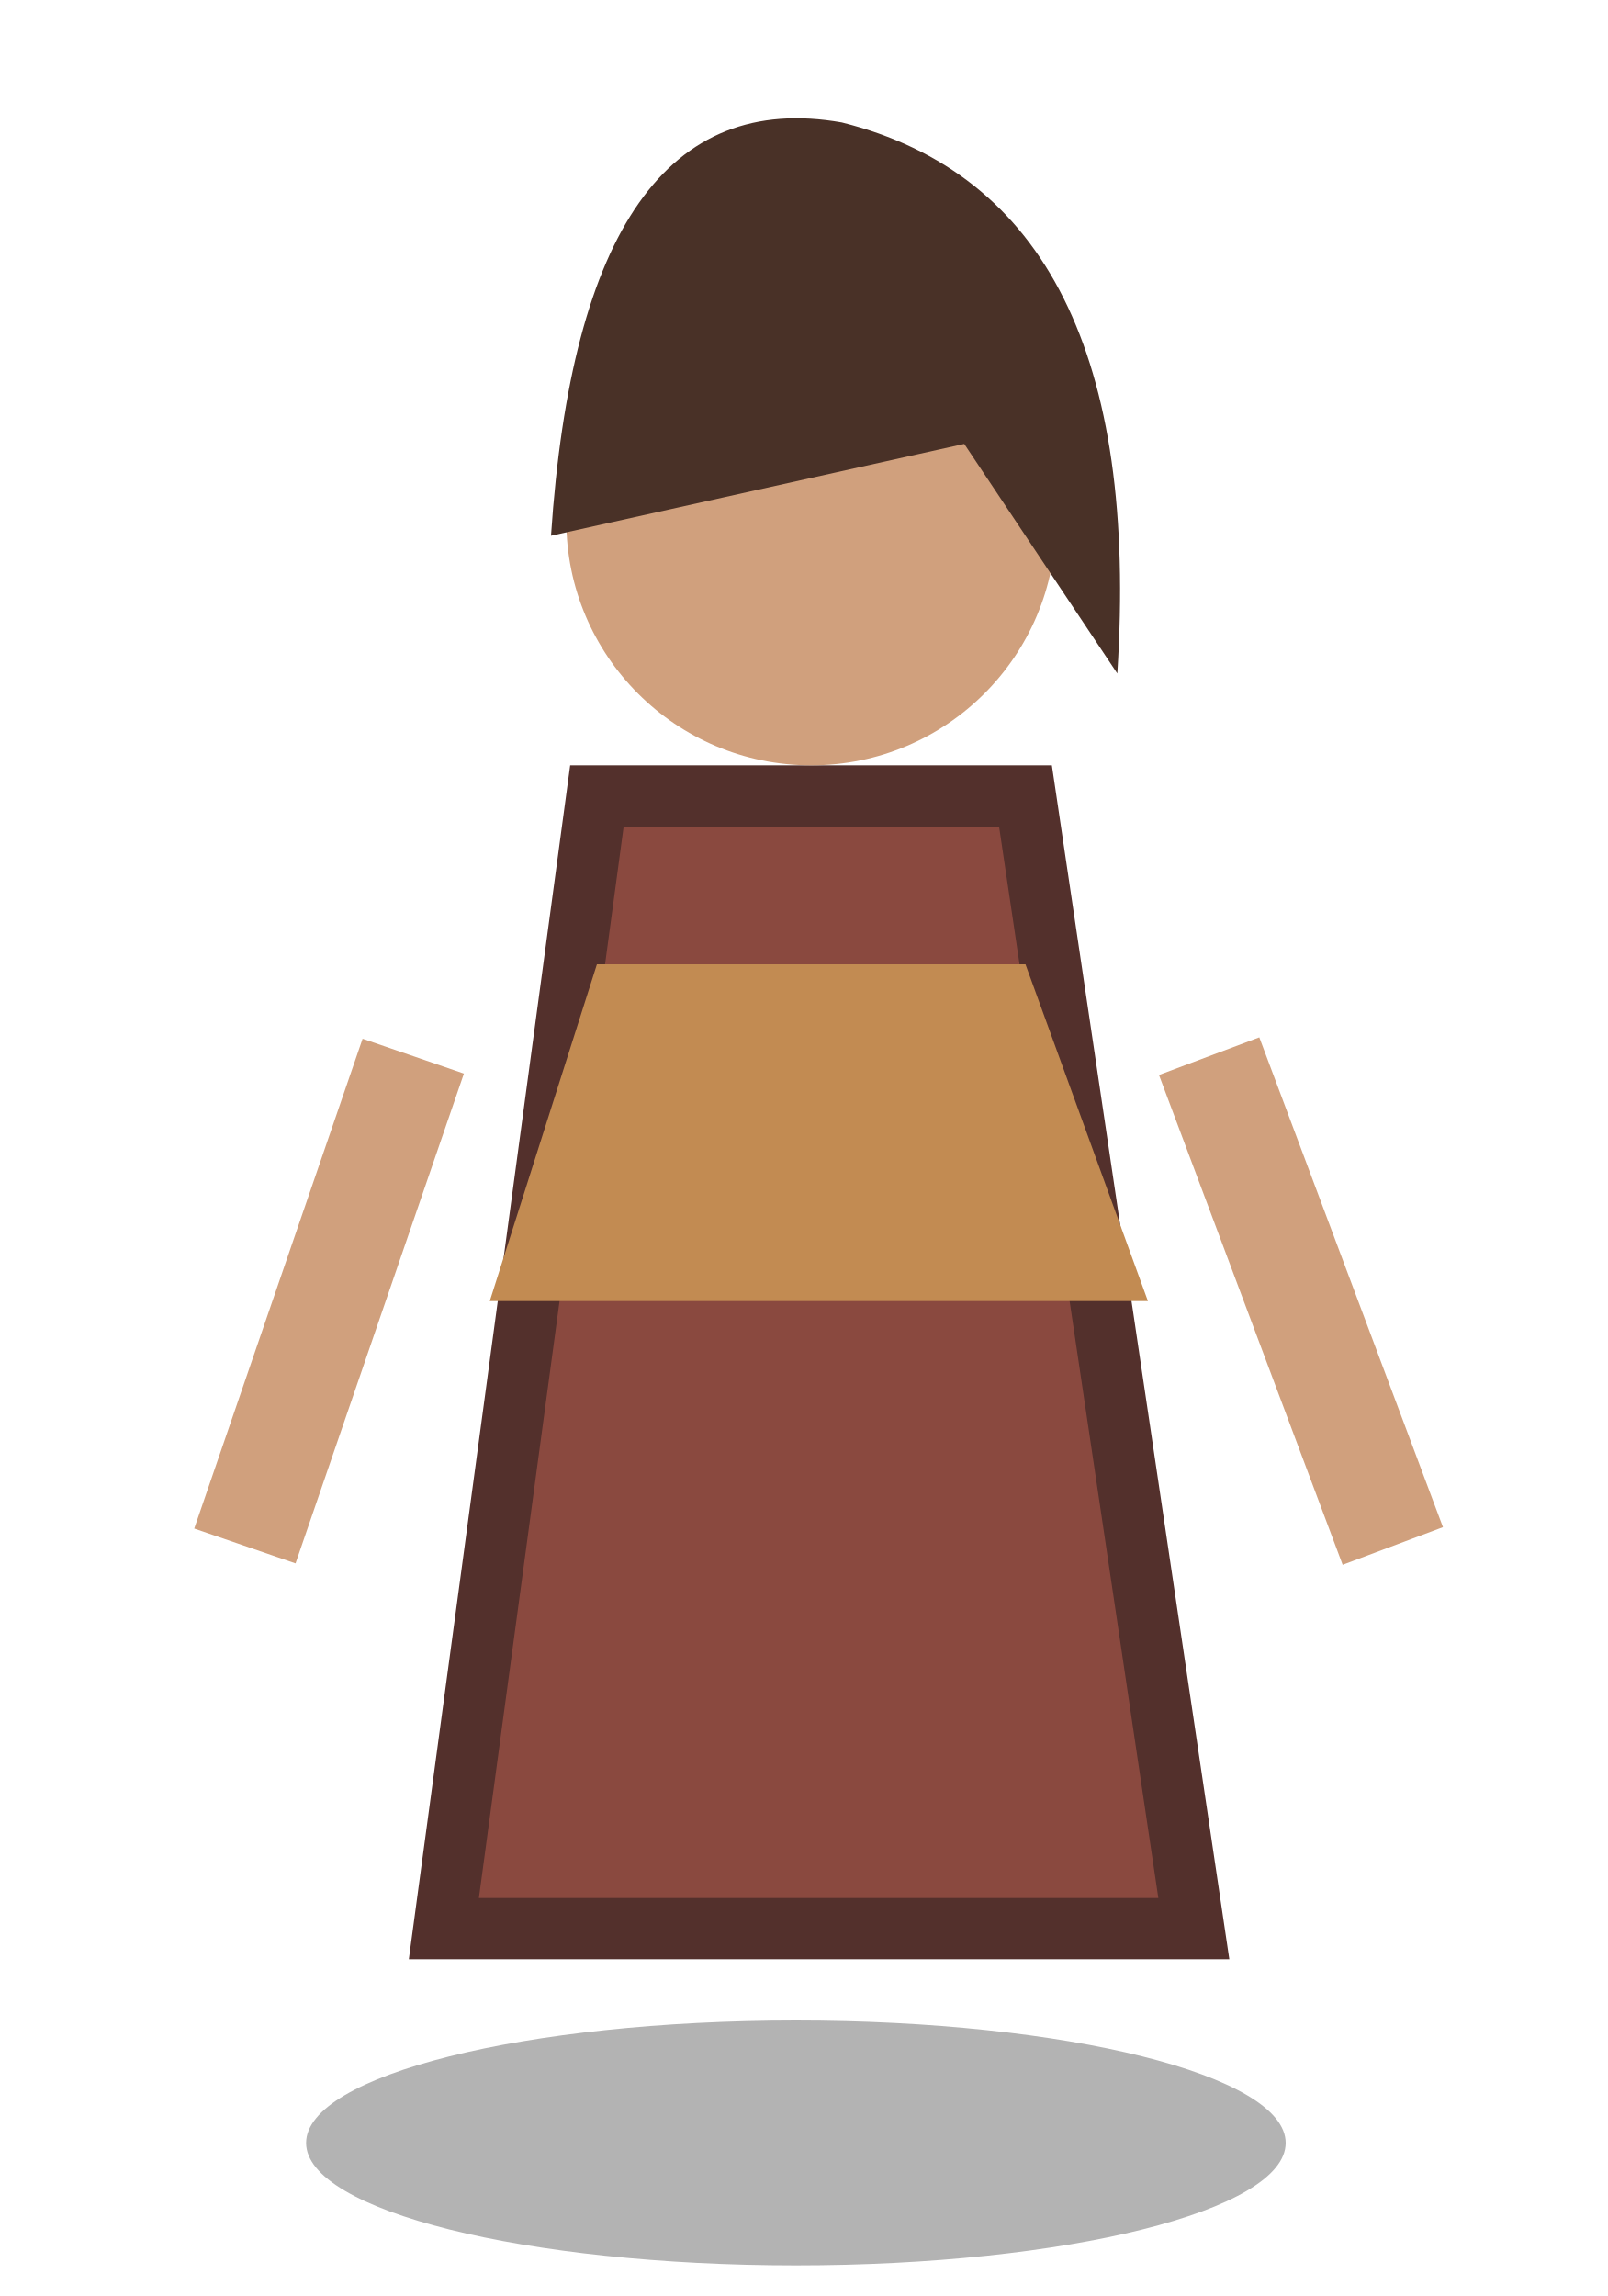
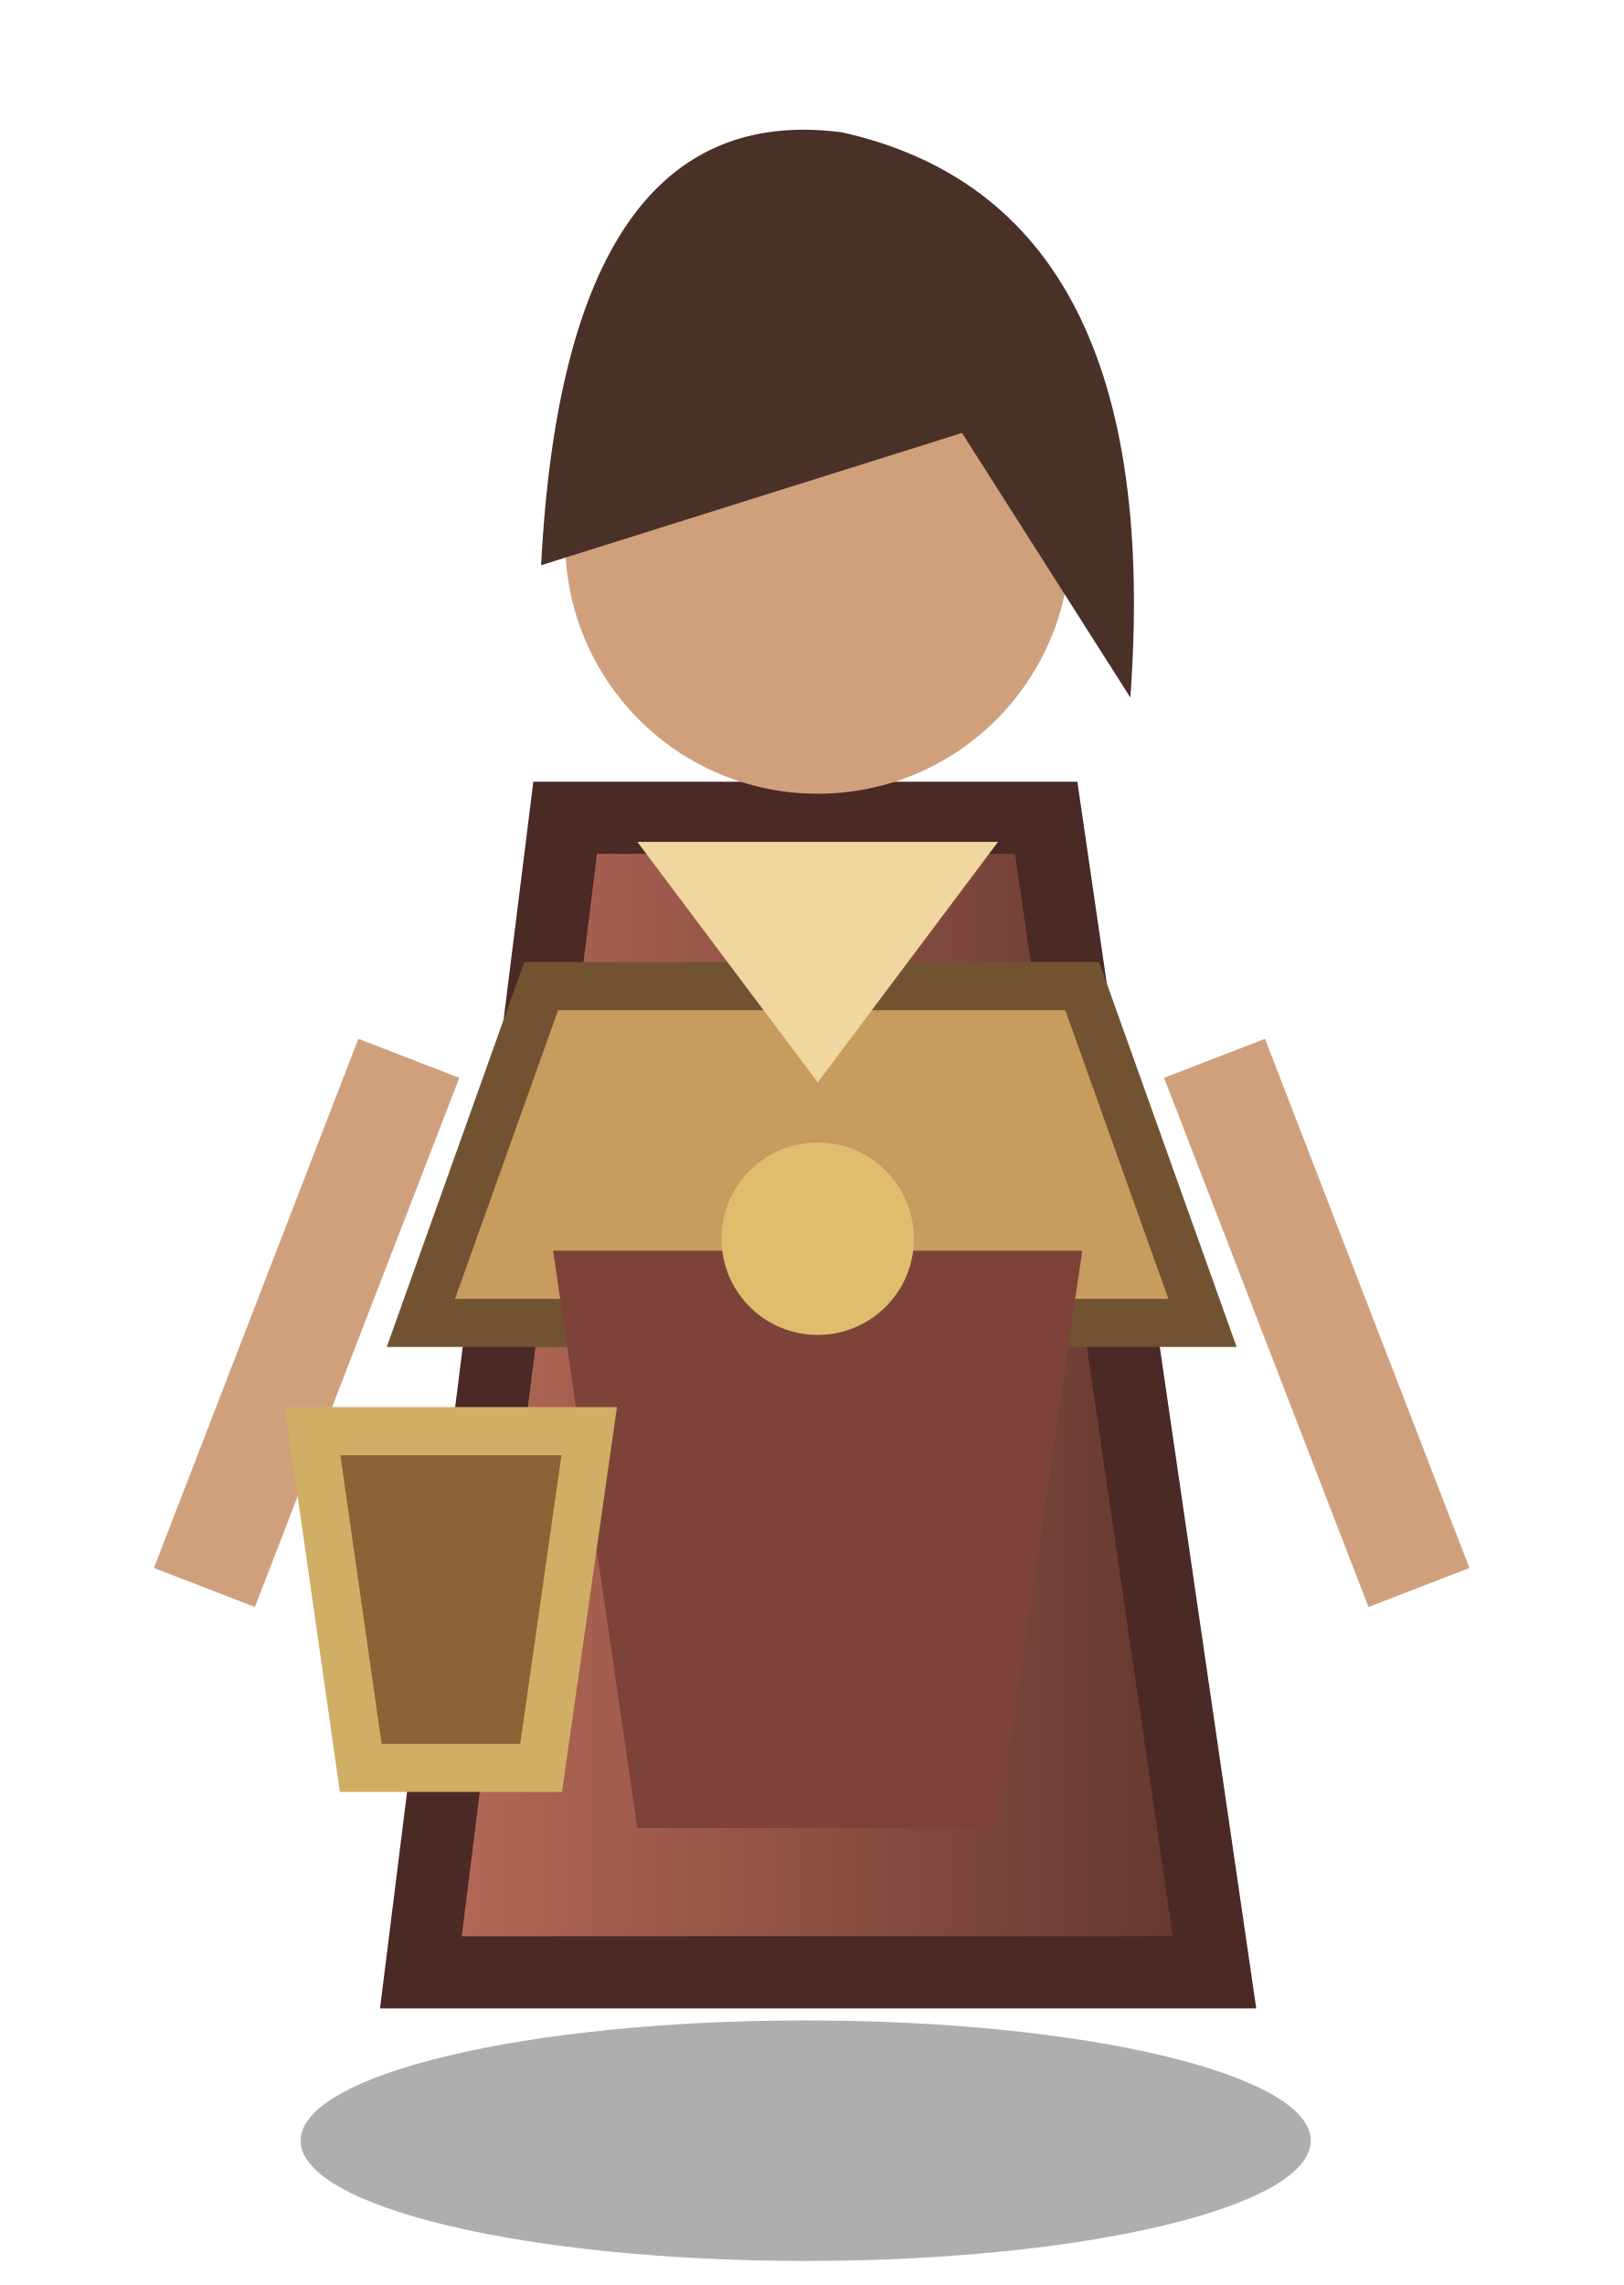
- <svg xmlns="http://www.w3.org/2000/svg" width="105" height="150">
-   <ellipse cx="52" cy="140" rx="32" ry="8" fill="#000" opacity=".3" />
-   <path d="M29 126 39 52h28l11 74z" fill="#8a493f" stroke="#53302c" stroke-width="4" />
-   <path d="M39 63h28l8 22H32z" fill="#c28b52" />
-   <circle cx="53" cy="34" r="16" fill="#d0a07d" />
-   <path d="M36 35q2-30 19-27 20 5 18 36l-10-15-27 6" fill="#493127" />
-   <path d="M27 69 16 101m63-32 12 32" stroke="#d0a07d" stroke-width="7" />
+ <svg xmlns="http://www.w3.org/2000/svg" width="135" height="190">
+   <defs>
+     <linearGradient id="r">
+       <stop stop-color="#b86a58" />
+       <stop offset="1" stop-color="#60362f" />
+     </linearGradient>
+   </defs>
+   <ellipse cx="67" cy="178" rx="42" ry="10" fill="#000" opacity=".32" />
+   <path d="M35 164 47 68h40l14 96z" fill="url(#r)" stroke="#4b2925" stroke-width="6" />
+   <path d="M45 82h45l10 28H35z" fill="#c89b5e" stroke="#725331" stroke-width="4" />
+   <path d="M46 104h44l-7 48H53z" fill="#7d4338" />
+   <circle cx="68" cy="45" r="21" fill="#d0a07d" />
+   <path d="M45 47Q47 8 70 11q27 6 24 47L80 36 45 47" fill="#493127" />
+   <path d="M34 88 17 132m84-44 17 44" stroke="#d0a07d" stroke-width="9" />
+   <path d="M26 119h23l-4 28H30z" fill="#8b6337" stroke="#d1ae65" stroke-width="4" />
+   <circle cx="68" cy="103" r="8" fill="#e0bd6d" />
+   <path d="M53 70h30l-15 20z" fill="#f0d7a0" />
</svg>
